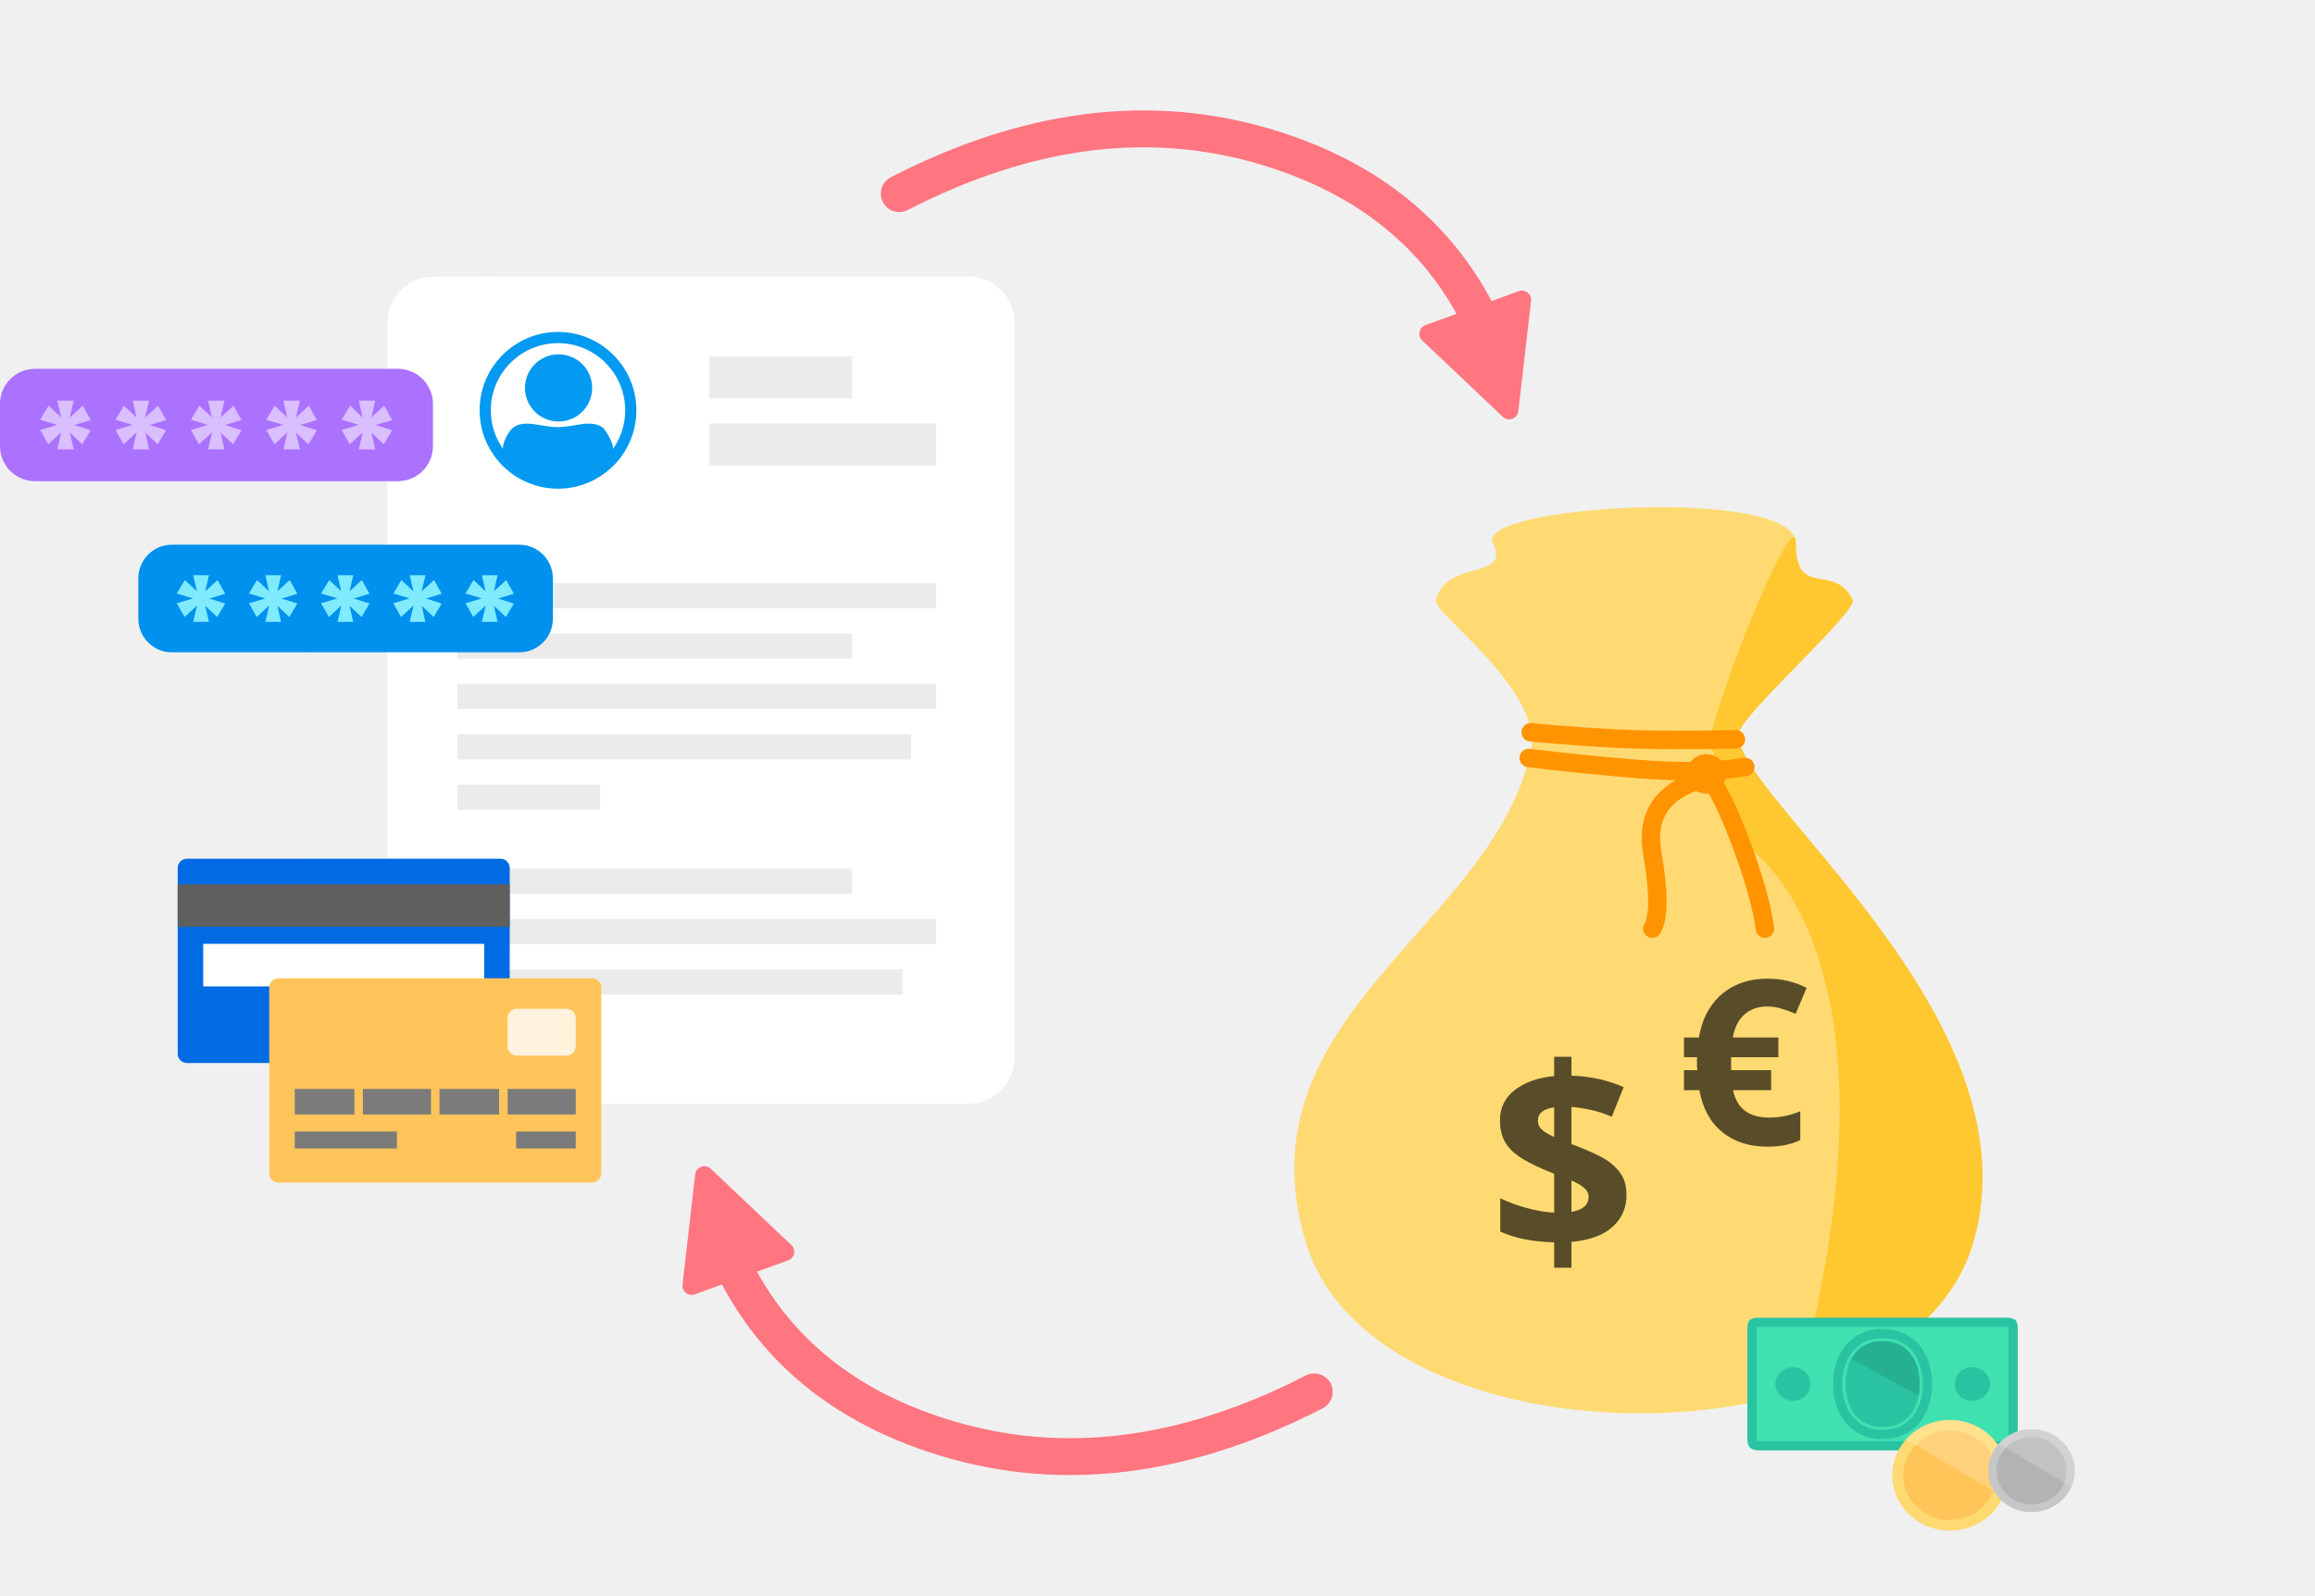
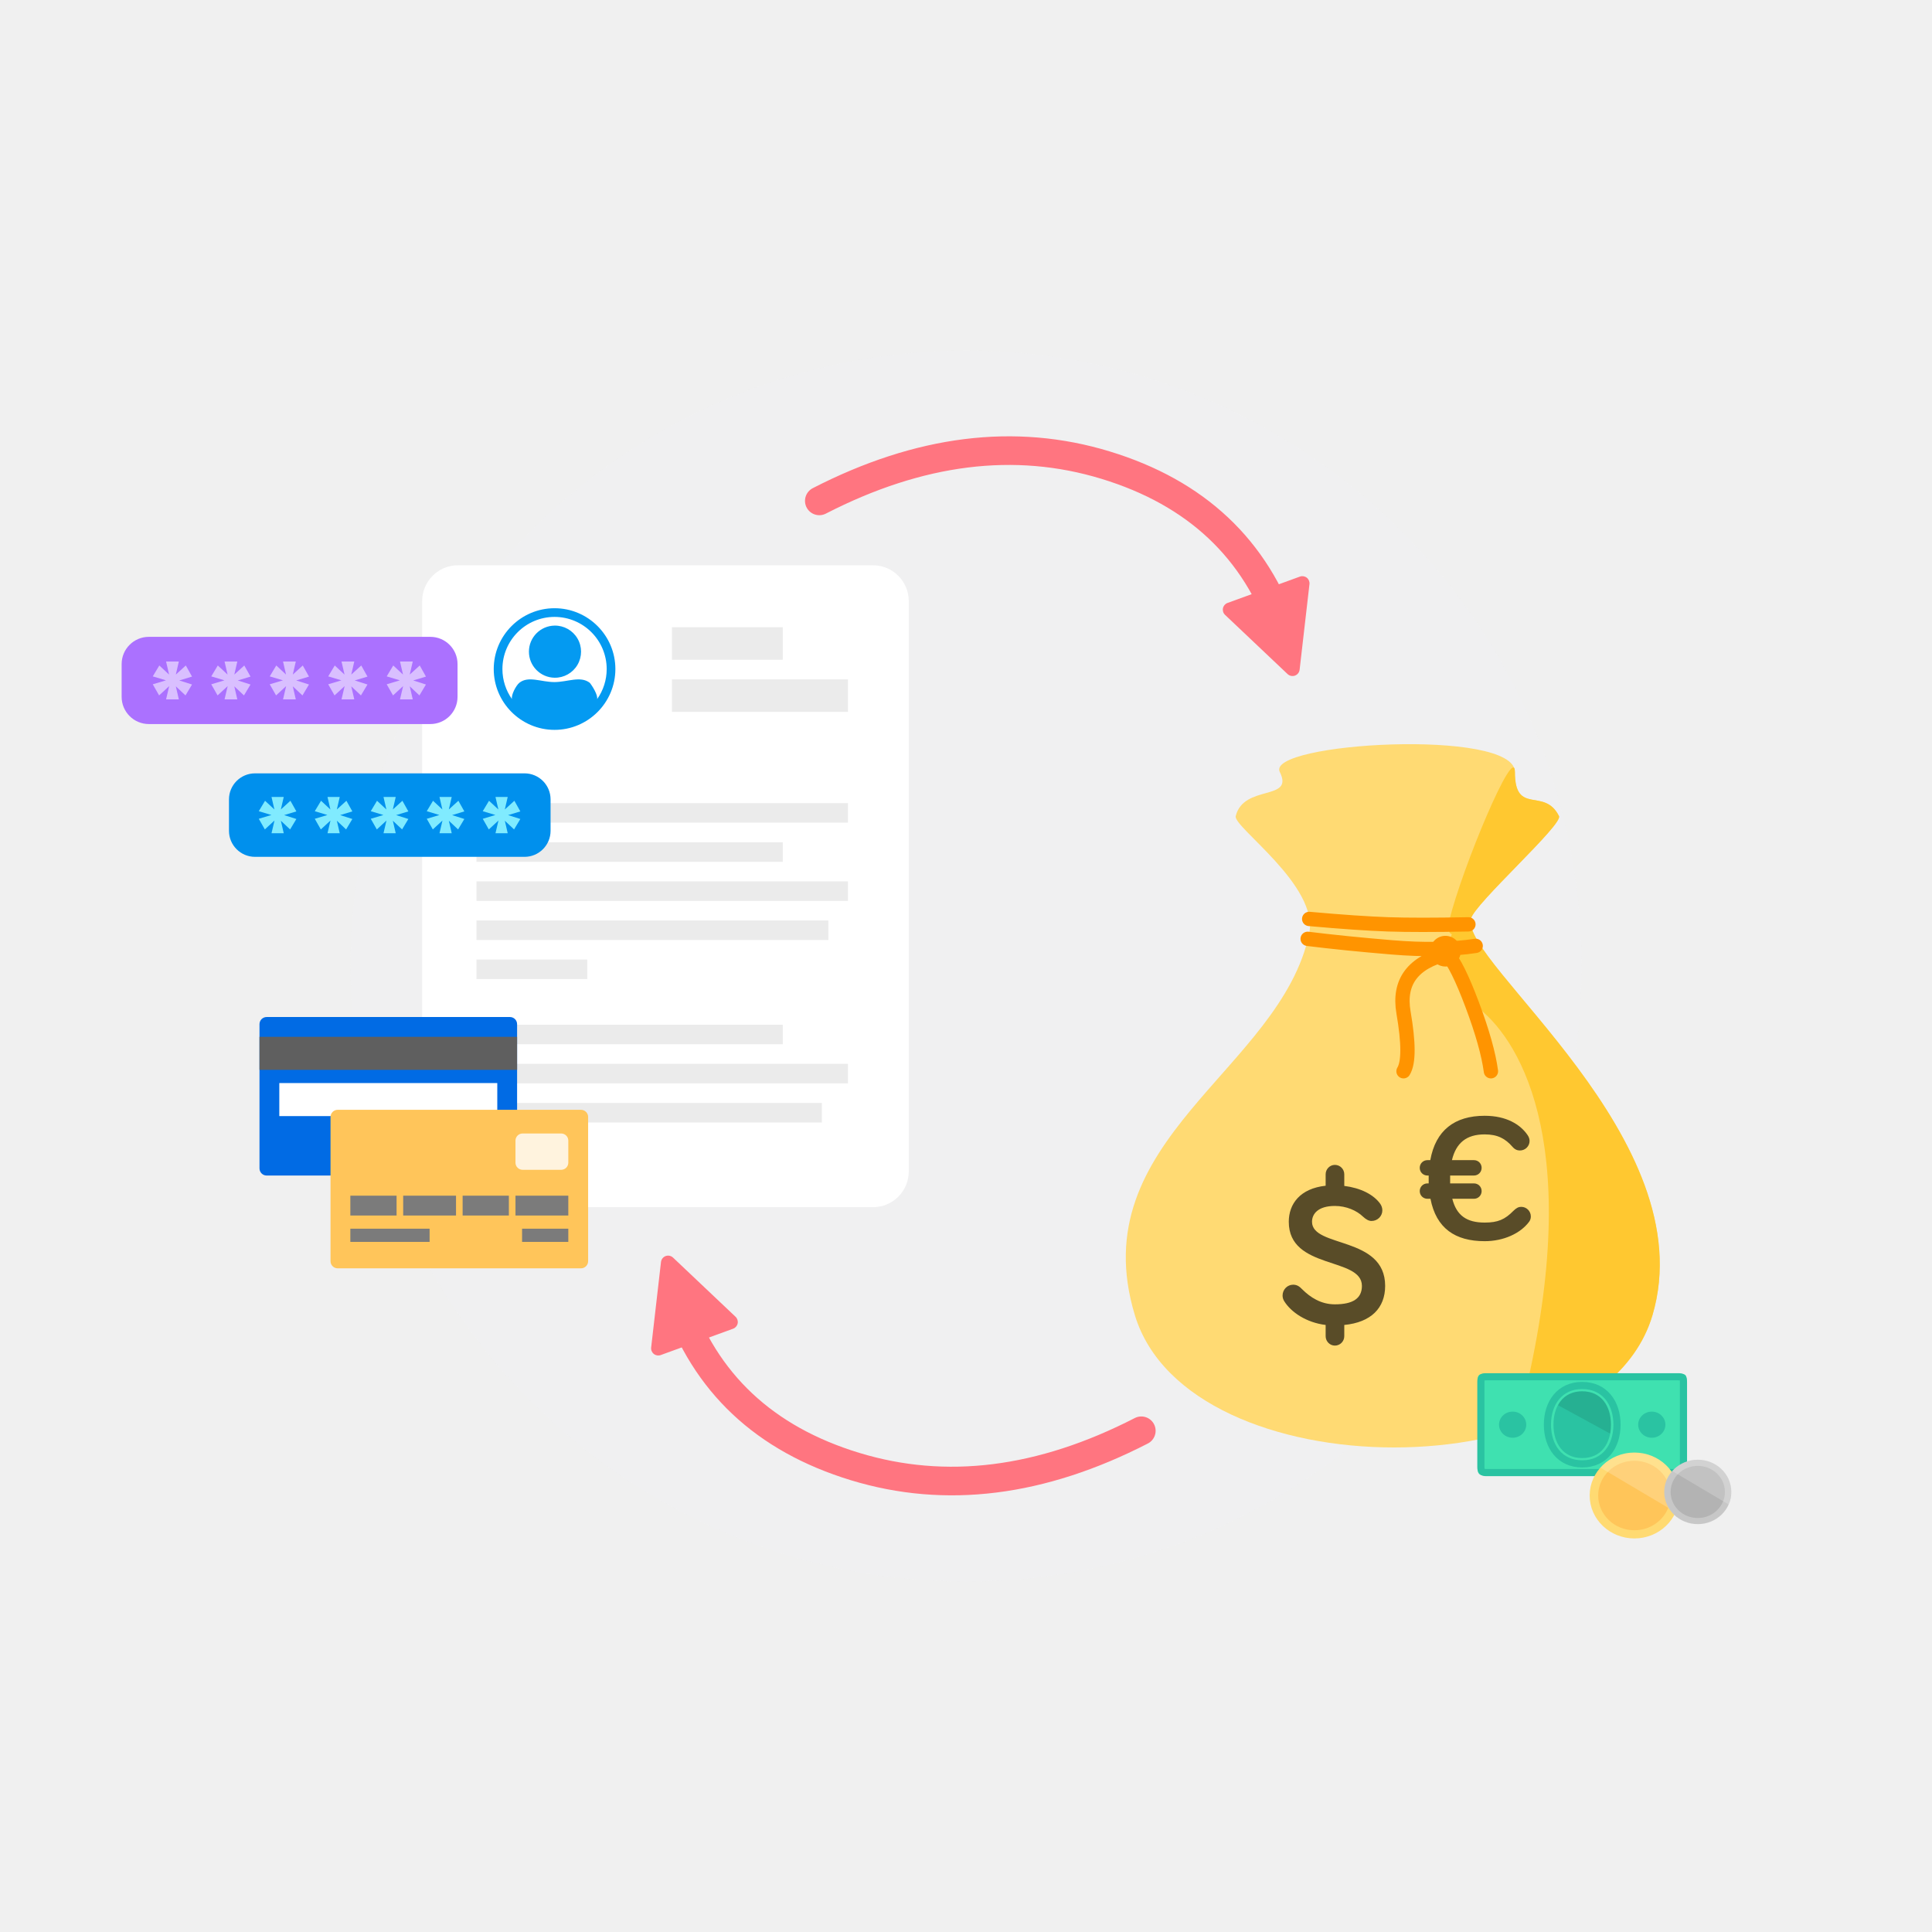
- <svg xmlns="http://www.w3.org/2000/svg" width="251" height="173">
+ <svg xmlns="http://www.w3.org/2000/svg" width="270" height="270">
  <g fill="none" fill-rule="evenodd">
-     <path d="M118.013 0C70.51 0 32 38.51 32 86.013c0 47.504 38.51 86.013 86.013 86.013 47.504 0 86.013-38.51 86.013-86.013C204.026 38.51 165.516 0 118.013 0z" fill-opacity=".4" fill="#F0F0F4" />
-     <g transform="translate(140 55)">
+     <path d="M135.013 49C87.51 49 49 87.51 49 135.013c0 47.504 38.51 86.013 86.013 86.013 47.504 0 86.013-38.51 86.013-86.013 0-47.504-38.51-86.013-86.013-86.013z" fill-opacity=".4" fill="#F0F0F4" />
+     <g transform="translate(157 104)">
      <path d="M15.693 10.049c1.124-4.496 8.215-2.054 6.161-6.16-2.054-4.108 32.857-6.162 32.857 0 0 6.16 4.107 2.053 6.16 6.16.594 1.187-11.83 12.246-12.32 14.375-1.408 6.112 32.678 30.803 25.378 55.397-7.3 24.594-64.822 24.643-72.322 0-7.5-24.642 20.357-34.285 24.354-53.344 1.406-6.702-10.65-14.896-10.268-16.428z" fill="#FFDA73" />
      <path d="M54.711 3.888c0 6.16 4.107 2.054 6.16 6.16.594 1.188-11.83 12.247-12.32 14.376-.448 1.944-3.852 3.645-3.015.219C47.328 17.3 54.71-.312 54.71 3.888z" fill="#FFC830" />
-       <path d="M48.55 24.424C47.143 30.536 81.23 55.227 73.93 79.82c-2.334 7.86-9.797 13.214-19.117 16.055 10.01-36.947 1.598-52.96-4.455-58.376-10.178-9.107-1.316-15.205-1.807-13.076z" fill="#FFC830" />
-       <text font-family="Bariol-Bold, Bariol" font-size="25" font-weight="bold" letter-spacing="-.192" fill="#000" fill-opacity=".65">
-         <tspan x="41.786" y="69.107">€</tspan>
-       </text>
-       <text font-family="Bariol-Bold, Bariol" font-size="28" font-weight="bold" letter-spacing="-.215" fill="#000" fill-opacity=".65">
-         <tspan x="21.429" y="80.857">$</tspan>
-       </text>
-       <path d="M25.961 24.424c4.59.41 8.258.661 11.003.755 2.745.093 6.495.093 11.25 0M25.748 27.204c3.36.418 7.276.815 11.752 1.189 4.476.374 8.386.305 11.73-.206M39.143 45.71c.738-1.193.738-3.931 0-8.214s1.315-7.021 6.16-8.215" stroke="#FF9400" stroke-width="2" stroke-linecap="round" />
+       <path d="M48.55 24.424c-1.407 6.112 32.68 30.803 25.38 55.396-2.334 7.86-9.797 13.214-19.117 16.055 10.01-36.947 1.598-52.96-4.455-58.376-10.178-9.107-1.316-15.205-1.807-13.076z" fill="#FFC830" />
+       <path d="M50.486 69.457c2.675 0 5-1.1 6.2-2.7.15-.2.25-.45.25-.75 0-.75-.6-1.35-1.35-1.35-.35 0-.675.15-1.075.55-1.2 1.225-2.175 1.65-4.025 1.65-2.5 0-3.925-.975-4.525-3.325h3.025c.6 0 1.075-.475 1.075-1.075s-.475-1.075-1.075-1.075H45.66v-1.1h3.325c.6 0 1.075-.475 1.075-1.075s-.475-1.075-1.075-1.075H45.91c.575-2.4 2.025-3.6 4.575-3.6 1.825 0 2.9.6 3.9 1.75.325.375.675.5 1.025.5.75 0 1.35-.6 1.35-1.325 0-.275-.075-.525-.275-.825-1.025-1.5-2.975-2.7-6-2.7-4.2 0-6.85 2.025-7.6 6.2h-.4c-.6 0-1.075.475-1.075 1.075s.475 1.075 1.075 1.075h.175v1.1h-.175c-.6 0-1.075.475-1.075 1.075s.475 1.075 1.075 1.075h.425c.8 4.125 3.45 5.925 7.575 5.925zM29.549 84.05c.728 0 1.316-.589 1.316-1.317v-1.568c3.752-.364 5.712-2.38 5.712-5.46 0-7-10.22-5.292-10.22-8.96 0-1.12.868-2.212 3.192-2.212 1.596 0 3.052.644 3.92 1.484.42.392.812.616 1.204.616.84 0 1.512-.672 1.512-1.484 0-.336-.112-.644-.28-.896-.952-1.344-2.8-2.24-5.04-2.52V60.11c0-.728-.588-1.316-1.316-1.316-.7 0-1.288.588-1.288 1.316v1.596c-3.584.392-5.152 2.548-5.152 5.04 0 6.748 10.22 4.872 10.22 8.96 0 1.736-1.232 2.576-3.78 2.576-1.932 0-3.416-.952-4.592-2.128-.28-.28-.616-.616-1.232-.616-.812 0-1.484.672-1.484 1.512 0 .28.084.56.224.784.952 1.54 3.08 2.996 5.796 3.332v1.568c0 .728.588 1.316 1.288 1.316z" fill-opacity=".65" fill="#000" fill-rule="nonzero" />
+       <path d="M25.961 24.424c4.59.41 8.258.661 11.003.755 2.745.093 6.495.093 11.25 0m-22.466 2.025c3.36.418 7.276.815 11.752 1.189 4.476.374 8.386.305 11.73-.206M39.143 45.71c.738-1.193.738-3.931 0-8.214s1.315-7.021 6.16-8.215" stroke="#FF9400" stroke-width="2" stroke-linecap="round" />
      <circle fill="#FF9400" cx="45" cy="28.929" r="2.143" />
      <path d="M51.36 45.71c-.324-2.413-1.195-5.507-2.61-9.281-1.415-3.775-2.599-6.157-3.55-7.148" stroke="#FF9400" stroke-width="2" stroke-linecap="round" />
    </g>
-     <g transform="translate(189.531 143)">
+     <g transform="translate(206.531 192)">
      <path d="M27.443 14.063c.641 0 1.16-.499 1.16-1.114V1.412c0-.616-.519-1.114-1.16-1.114H1.911C1.27.298.75.796.75 1.412v11.537c0 .615.519 1.114 1.16 1.114h25.532z" fill="#3FE1B0" />
      <path d="M28.432 14.203c.528 0 .74-.203.74-.678V.678c0-.475-.212-.678-.74-.678H.74C.21 0 0 .203 0 .678v12.847c0 .475.423.678.74.678h27.692z" fill="#3FE1B0" />
      <path d="M28.009 14.203c.493-.053.74-.279.74-.678V.678c0-.599-.098-.678-.74-.678H1.163C.52 0 .423.08.423.678v12.847c0 .598.098.678.74.678h26.846z" fill="#3FE1B0" />
      <path d="M27.96 13.797c.662 0 .776-.109.776-.743V1.149c0-.634-.114-.743-.775-.743H1.198c-.662 0-.775.109-.775.743v11.905c0 .54.211.743.775.743H27.96z" stroke="#2AC3A2" />
      <path d="M14.586 12.58c3.152 0 4.862-2.453 4.862-5.479 0-3.025-1.71-5.478-4.862-5.478S9.724 4.076 9.724 7.101c0 3.026 1.71 5.479 4.862 5.479z" stroke="#2AC3A2" />
      <path d="M14.586 11.768c2.685 0 4.016-2.09 4.016-4.667s-1.331-4.666-4.016-4.666-4.017 2.09-4.017 4.666c0 2.578 1.332 4.667 4.017 4.667z" fill="#2AC3A2" />
-       <path d="M18.49 8.349c.075-.397.112-.815.112-1.248 0-2.577-1.331-4.666-4.016-4.666-1.624 0-2.753.764-3.392 1.938L18.49 8.35z" fill-opacity=".1" fill="#000" />
+       <path d="M18.49 8.349a6.73 6.73 0 00.112-1.248c0-2.577-1.331-4.666-4.016-4.666-1.624 0-2.753.764-3.392 1.938L18.49 8.35z" fill-opacity=".1" fill="#000" />
      <ellipse fill="#2AC3A2" cx="4.862" cy="7.101" rx="1.902" ry="1.826" />
      <ellipse fill="#2AC3A2" cx="24.31" cy="7.101" rx="1.902" ry="1.826" />
    </g>
-     <g transform="translate(205.159 154)">
+     <g transform="translate(222.159 203)">
      <ellipse fill="#FFDA72" cx="6.251" cy="6" rx="6.251" ry="6" />
      <ellipse fill="#FFC559" cx="6.251" cy="6" rx="5.06" ry="4.857" />
      <path d="M12.011 8.335c.124-.282.491-1.832.491-2.335 0-3.314-2.799-6-6.251-6a6.347 6.347 0 00-4.75 2.1l10.51 6.235z" fill-opacity=".2" fill="#FFF" />
    </g>
-     <g transform="translate(215.577 155)">
+     <g transform="translate(232.577 204)">
      <ellipse fill="#C7C7C7" cx="4.688" cy="4.5" rx="4.688" ry="4.5" />
      <ellipse fill="#B3B3B3" cx="4.688" cy="4.5" rx="3.795" ry="3.643" />
      <path d="M9.008 6.251c.094-.211.369-1.374.369-1.751 0-2.485-2.1-4.5-4.689-4.5a4.76 4.76 0 00-3.563 1.575l7.883 4.676z" fill-opacity=".2" fill="#FFF" />
    </g>
-     <path d="M47 30h58a5 5 0 015 5v79.705a5 5 0 01-5 5H47a5 5 0 01-5-5V35a5 5 0 015-5z" fill="#FFF" />
-     <path fill-opacity=".5" fill="#D8D8D8" d="M76.91 38.652h15.483v4.553H76.91zM76.91 45.938h24.59v4.553H76.91zM49.59 63.241h51.91v2.732H49.59zM49.59 68.705h42.803v2.733H49.589zM49.59 74.17h51.91v2.732H49.59zM49.59 79.634h49.178v2.732H49.589zM49.59 85.098H65.07v2.732H49.59zM49.59 94.205h42.803v2.733H49.589zM49.59 99.67h51.91v2.732H49.59zM49.59 105.134h48.267v2.732H49.59zM49.59 110.598h6.374v2.732H49.59z" />
-     <path d="M60.5 36c4.687 0 8.5 3.814 8.5 8.5S65.187 53 60.5 53c-4.687 0-8.5-3.814-8.5-8.5s3.813-8.5 8.5-8.5zm0 1.214a7.293 7.293 0 00-7.286 7.286c0 1.565.496 3.016 1.339 4.205-.159-.554.575-1.927 1.033-2.289 1.266-1 3.035-.095 4.884-.095 1.85 0 3.618-.904 4.944.095.34.393 1.18 1.745 1.032 2.294a7.26 7.26 0 001.34-4.21 7.293 7.293 0 00-7.286-7.286zm0 1.215a3.643 3.643 0 110 7.285 3.643 3.643 0 010-7.285z" fill="#049AF1" />
+     <path d="M64 79h58a5 5 0 015 5v79.705a5 5 0 01-5 5H64a5 5 0 01-5-5V84a5 5 0 015-5z" fill="#FFF" />
+     <path fill-opacity=".5" fill="#D8D8D8" d="M93.91 87.652h15.483v4.553H93.91zm0 7.286h24.59v4.553H93.91zm-27.32 17.303h51.91v2.732H66.59zm0 5.464h42.803v2.733H66.589zm0 5.465h51.91v2.732H66.59zm0 5.464h49.178v2.732H66.589zm0 5.464h15.48v2.732H66.59zm0 9.107h42.803v2.733H66.589zm0 5.465h51.91v2.732H66.59zm0 5.464h48.267v2.732H66.59zm0 5.464h6.374v2.732H66.59z" />
+     <path d="M77.5 85c4.687 0 8.5 3.814 8.5 8.5s-3.813 8.5-8.5 8.5c-4.687 0-8.5-3.814-8.5-8.5s3.813-8.5 8.5-8.5zm0 1.214a7.293 7.293 0 00-7.286 7.286c0 1.565.496 3.016 1.339 4.205-.159-.554.575-1.927 1.033-2.289 1.266-1 3.035-.095 4.884-.095 1.85 0 3.618-.904 4.944.095.34.393 1.18 1.745 1.032 2.294a7.26 7.26 0 001.34-4.21 7.293 7.293 0 00-7.286-7.286zm0 1.215a3.643 3.643 0 110 7.285 3.643 3.643 0 010-7.285z" fill="#049AF1" />
+     <path d="M37.265 142.13h34a1 1 0 011 1v20.153a1 1 0 01-1 1h-34a1 1 0 01-1-1V143.13a1 1 0 011-1z" fill="#016BE4" />
+     <path fill="#5F5F5F" d="M36.265 144.898h36v4.615h-36z" />
+     <path fill="#FFF" d="M39.034 151.36h30.462v4.616H39.034z" />
+     <path d="M47.192 155.097h34a1 1 0 011 1v20.154a1 1 0 01-1 1h-34a1 1 0 01-1-1v-20.154a1 1 0 011-1z" fill="#FFC55A" />
+     <path fill="#7B7B7B" d="M48.96 171.713h11.078v1.846H48.96zm24 0h6.462v1.846h-6.461zm-24-4.616h6.462v2.77h-6.461zm7.386 0h7.384v2.77h-7.384zm8.307 0h6.462v2.77h-6.462zm7.385 0h7.384v2.77h-7.384z" />
+     <path d="M73.038 158.405h5.384a1 1 0 011 1v3.077a1 1 0 01-1 1h-5.384a1 1 0 01-1-1v-3.077a1 1 0 011-1z" fill-opacity=".8" fill="#FFF" />
    <g>
-       <path d="M20.265 93.13h34a1 1 0 011 1v20.153a1 1 0 01-1 1h-34a1 1 0 01-1-1V94.13a1 1 0 011-1z" fill="#016BE4" />
-       <path fill="#5F5F5F" d="M19.265 95.898h36v4.615h-36z" />
-       <path fill="#FFF" d="M22.034 102.36h30.462v4.616H22.034z" />
+       <path d="M35.64 108.077h37.663a3.64 3.64 0 013.64 3.64v4.388a3.64 3.64 0 01-3.64 3.64H35.64a3.64 3.64 0 01-3.64-3.64v-4.387a3.64 3.64 0 013.64-3.64" fill="#0090ED" />
+       <path fill="#80EBFF" d="M38.347 113.124l-.402-1.745h1.708l-.402 1.745 1.335-1.216.832 1.488-1.708.515 1.708.544-.875 1.46-1.292-1.217.402 1.746h-1.708l.416-1.774-1.349 1.245-.847-1.488 1.766-.53-1.766-.53.876-1.459zm31.3 0l-.402-1.745h1.708l-.402 1.745 1.335-1.216.832 1.488-1.708.515 1.708.544-.875 1.46-1.292-1.217.402 1.746h-1.708l.416-1.774-1.349 1.245-.847-1.488 1.766-.53-1.766-.53.876-1.459zm-7.825 0l-.402-1.745h1.708l-.402 1.745 1.335-1.216.832 1.488-1.708.515 1.708.544-.875 1.46-1.292-1.217.402 1.746H61.42l.416-1.774-1.349 1.245-.847-1.488 1.766-.53-1.766-.53.876-1.459zm-7.825 0l-.402-1.745h1.708l-.402 1.745 1.335-1.216.832 1.488-1.708.515 1.708.544-.875 1.46-1.292-1.217.402 1.746h-1.708l.416-1.774-1.349 1.245-.847-1.488 1.766-.53-1.766-.53.876-1.459zm-7.825 0l-.402-1.745h1.708l-.402 1.745 1.335-1.216.832 1.488-1.708.515 1.708.544-.875 1.46-1.292-1.217.402 1.746H45.77l.416-1.774-1.349 1.245-.847-1.488 1.766-.53-1.766-.53.876-1.459z" />
    </g>
    <g>
-       <path d="M30.192 106.097h34a1 1 0 011 1v20.154a1 1 0 01-1 1h-34a1 1 0 01-1-1v-20.154a1 1 0 011-1z" fill="#FFC55A" />
-       <path fill="#7B7B7B" d="M31.96 122.713h11.078v1.846H31.96zM55.96 122.713h6.462v1.846h-6.461zM31.96 118.097h6.462v2.77h-6.461zM39.346 118.097h7.384v2.77h-7.384zM47.653 118.097h6.462v2.77h-6.462zM55.038 118.097h7.384v2.77h-7.384z" />
-       <path d="M56.038 109.405h5.384a1 1 0 011 1v3.077a1 1 0 01-1 1h-5.384a1 1 0 01-1-1v-3.077a1 1 0 011-1z" fill-opacity=".8" fill="#FFF" />
+       <path d="M20.802 89H60.14c2.1 0 3.802 1.702 3.802 3.802v4.582c0 2.1-1.702 3.803-3.802 3.803H20.802A3.802 3.802 0 0117 97.384v-4.582c0-2.1 1.702-3.802 3.802-3.802" fill="#AB71FF" />
+       <path fill="#D9BFFF" d="M23.629 94.271l-.42-1.823h1.784l-.42 1.823 1.394-1.27.87 1.554-1.784.538 1.784.568-.915 1.525-1.349-1.27.42 1.822h-1.784l.435-1.853-1.41 1.3-.884-1.554 1.844-.553-1.844-.552.915-1.525zm32.691 0l-.42-1.823h1.784l-.42 1.823 1.394-1.27.87 1.554-1.784.538 1.784.568-.914 1.525-1.35-1.27.42 1.822H55.9l.435-1.853-1.409 1.3-.884-1.554 1.843-.553-1.843-.552.914-1.525zm-8.173 0l-.42-1.823h1.784l-.42 1.823 1.395-1.27.87 1.554-1.785.538 1.784.568-.914 1.525-1.35-1.27.42 1.822h-1.783l.434-1.853-1.409 1.3-.884-1.554 1.844-.553-1.844-.552.914-1.525zm-8.173 0l-.42-1.823h1.785l-.42 1.823 1.394-1.27.87 1.554-1.785.538 1.784.568-.914 1.525-1.35-1.27.42 1.822h-1.783l.434-1.853-1.408 1.3-.885-1.554 1.844-.553-1.844-.552.915-1.525zm-8.172 0l-.42-1.823h1.784l-.42 1.823 1.394-1.27.87 1.554-1.784.538 1.784.568-.915 1.525-1.35-1.27.42 1.822h-1.783l.435-1.853-1.41 1.3-.884-1.554 1.844-.553-1.844-.552.915-1.525z" />
    </g>
    <g>
-       <path d="M18.64 59.077h37.663a3.64 3.64 0 013.64 3.64v4.388a3.64 3.64 0 01-3.64 3.64H18.64a3.64 3.64 0 01-3.64-3.64v-4.387a3.64 3.64 0 013.64-3.64" fill="#0090ED" />
-       <path fill="#80EBFF" d="M21.347 64.124l-.402-1.745h1.708l-.402 1.745 1.335-1.216.832 1.488-1.708.515 1.708.544-.875 1.46-1.292-1.217.402 1.746h-1.708l.416-1.774-1.349 1.245-.847-1.488 1.766-.53-1.766-.53.876-1.459zM52.647 64.124l-.402-1.745h1.708l-.402 1.745 1.335-1.216.832 1.488-1.708.515 1.708.544-.875 1.46-1.292-1.217.402 1.746h-1.708l.416-1.774-1.349 1.245-.847-1.488 1.766-.53-1.766-.53.876-1.459zM44.822 64.124l-.402-1.745h1.708l-.402 1.745 1.335-1.216.832 1.488-1.708.515 1.708.544-.875 1.46-1.292-1.217.402 1.746H44.42l.416-1.774-1.349 1.245-.847-1.488 1.766-.53-1.766-.53.876-1.459zM36.997 64.124l-.402-1.745h1.708l-.402 1.745 1.335-1.216.832 1.488-1.708.515 1.708.544-.875 1.46-1.292-1.217.402 1.746h-1.708l.416-1.774-1.349 1.245-.847-1.488 1.766-.53-1.766-.53.876-1.459zM29.172 64.124l-.402-1.745h1.708l-.402 1.745 1.335-1.216.832 1.488-1.708.515 1.708.544-.875 1.46-1.292-1.217.402 1.746H28.77l.416-1.774-1.349 1.245-.847-1.488 1.766-.53-1.766-.53.876-1.459z" />
+       <path d="M159.5 199.953c-14 7.196-27.333 8.862-40 5-12.667-3.862-21-11.696-25-23.5" stroke="#FF7580" stroke-width="4" stroke-linecap="round" />
+       <path d="M94.058 175.75l8.739 8.274a1 1 0 01-.345 1.666l-10.115 3.682A1 1 0 0191 188.318l1.376-11.956a1 1 0 011.681-.612z" fill="#FF7580" />
    </g>
    <g>
-       <path d="M3.802 40H43.14c2.1 0 3.802 1.702 3.802 3.802v4.582c0 2.1-1.702 3.803-3.802 3.803H3.802A3.802 3.802 0 010 48.384v-4.582C0 41.702 1.702 40 3.802 40" fill="#AB71FF" />
-       <path fill="#D9BFFF" d="M6.629 45.271l-.42-1.823h1.784l-.42 1.823 1.394-1.27.87 1.554-1.784.538 1.784.568-.915 1.525-1.349-1.27.42 1.822H6.209l.435-1.853-1.41 1.3-.884-1.554 1.844-.553-1.844-.552L5.265 44zM39.32 45.271l-.42-1.823h1.784l-.42 1.823 1.394-1.27.87 1.554-1.784.538 1.784.568-.914 1.525-1.35-1.27.42 1.822H38.9l.435-1.853-1.409 1.3-.884-1.554 1.843-.553-1.843-.552.914-1.525zM31.147 45.271l-.42-1.823h1.784l-.42 1.823 1.395-1.27.87 1.554-1.785.538 1.784.568-.914 1.525-1.35-1.27.42 1.822h-1.783l.434-1.853-1.409 1.3-.884-1.554 1.844-.553-1.844-.552.914-1.525zM22.974 45.271l-.42-1.823h1.785l-.42 1.823 1.394-1.27.87 1.554-1.785.538 1.784.568-.914 1.525-1.35-1.27.42 1.822h-1.783l.434-1.853-1.408 1.3-.885-1.554 1.844-.553-1.844-.552.915-1.525zM14.802 45.271l-.42-1.823h1.784l-.42 1.823 1.394-1.27.87 1.554-1.784.538 1.784.568-.915 1.525-1.35-1.27.42 1.822h-1.783l.435-1.853-1.41 1.3-.884-1.554 1.844-.553-1.844-.552.915-1.525z" />
-     </g>
-     <g>
-       <path d="M142.5 150.953c-14 7.196-27.333 8.862-40 5-12.667-3.862-21-11.696-25-23.5" stroke="#FF7580" stroke-width="4" stroke-linecap="round" />
-       <path d="M77.058 126.75l8.739 8.274a1 1 0 01-.345 1.666l-10.115 3.682A1 1 0 0174 139.318l1.376-11.956a1 1 0 011.681-.612z" fill="#FF7580" />
-     </g>
-     <g>
-       <path d="M97.5 21c14-7.196 27.333-8.862 40-5 12.667 3.862 21 11.696 25 23.5" stroke="#FF7580" stroke-width="4" stroke-linecap="round" />
-       <path d="M162.942 45.203l-8.739-8.274a1 1 0 01.345-1.666l10.115-3.682A1 1 0 01166 32.635l-1.376 11.956a1 1 0 01-1.681.612z" fill="#FF7580" />
+       <path d="M114.5 70c14-7.196 27.333-8.862 40-5 12.667 3.862 21 11.696 25 23.5" stroke="#FF7580" stroke-width="4" stroke-linecap="round" />
+       <path d="M179.942 94.203l-8.739-8.274a1 1 0 01.345-1.666l10.115-3.682A1 1 0 01183 81.635l-1.376 11.956a1 1 0 01-1.681.612z" fill="#FF7580" />
    </g>
  </g>
</svg>
